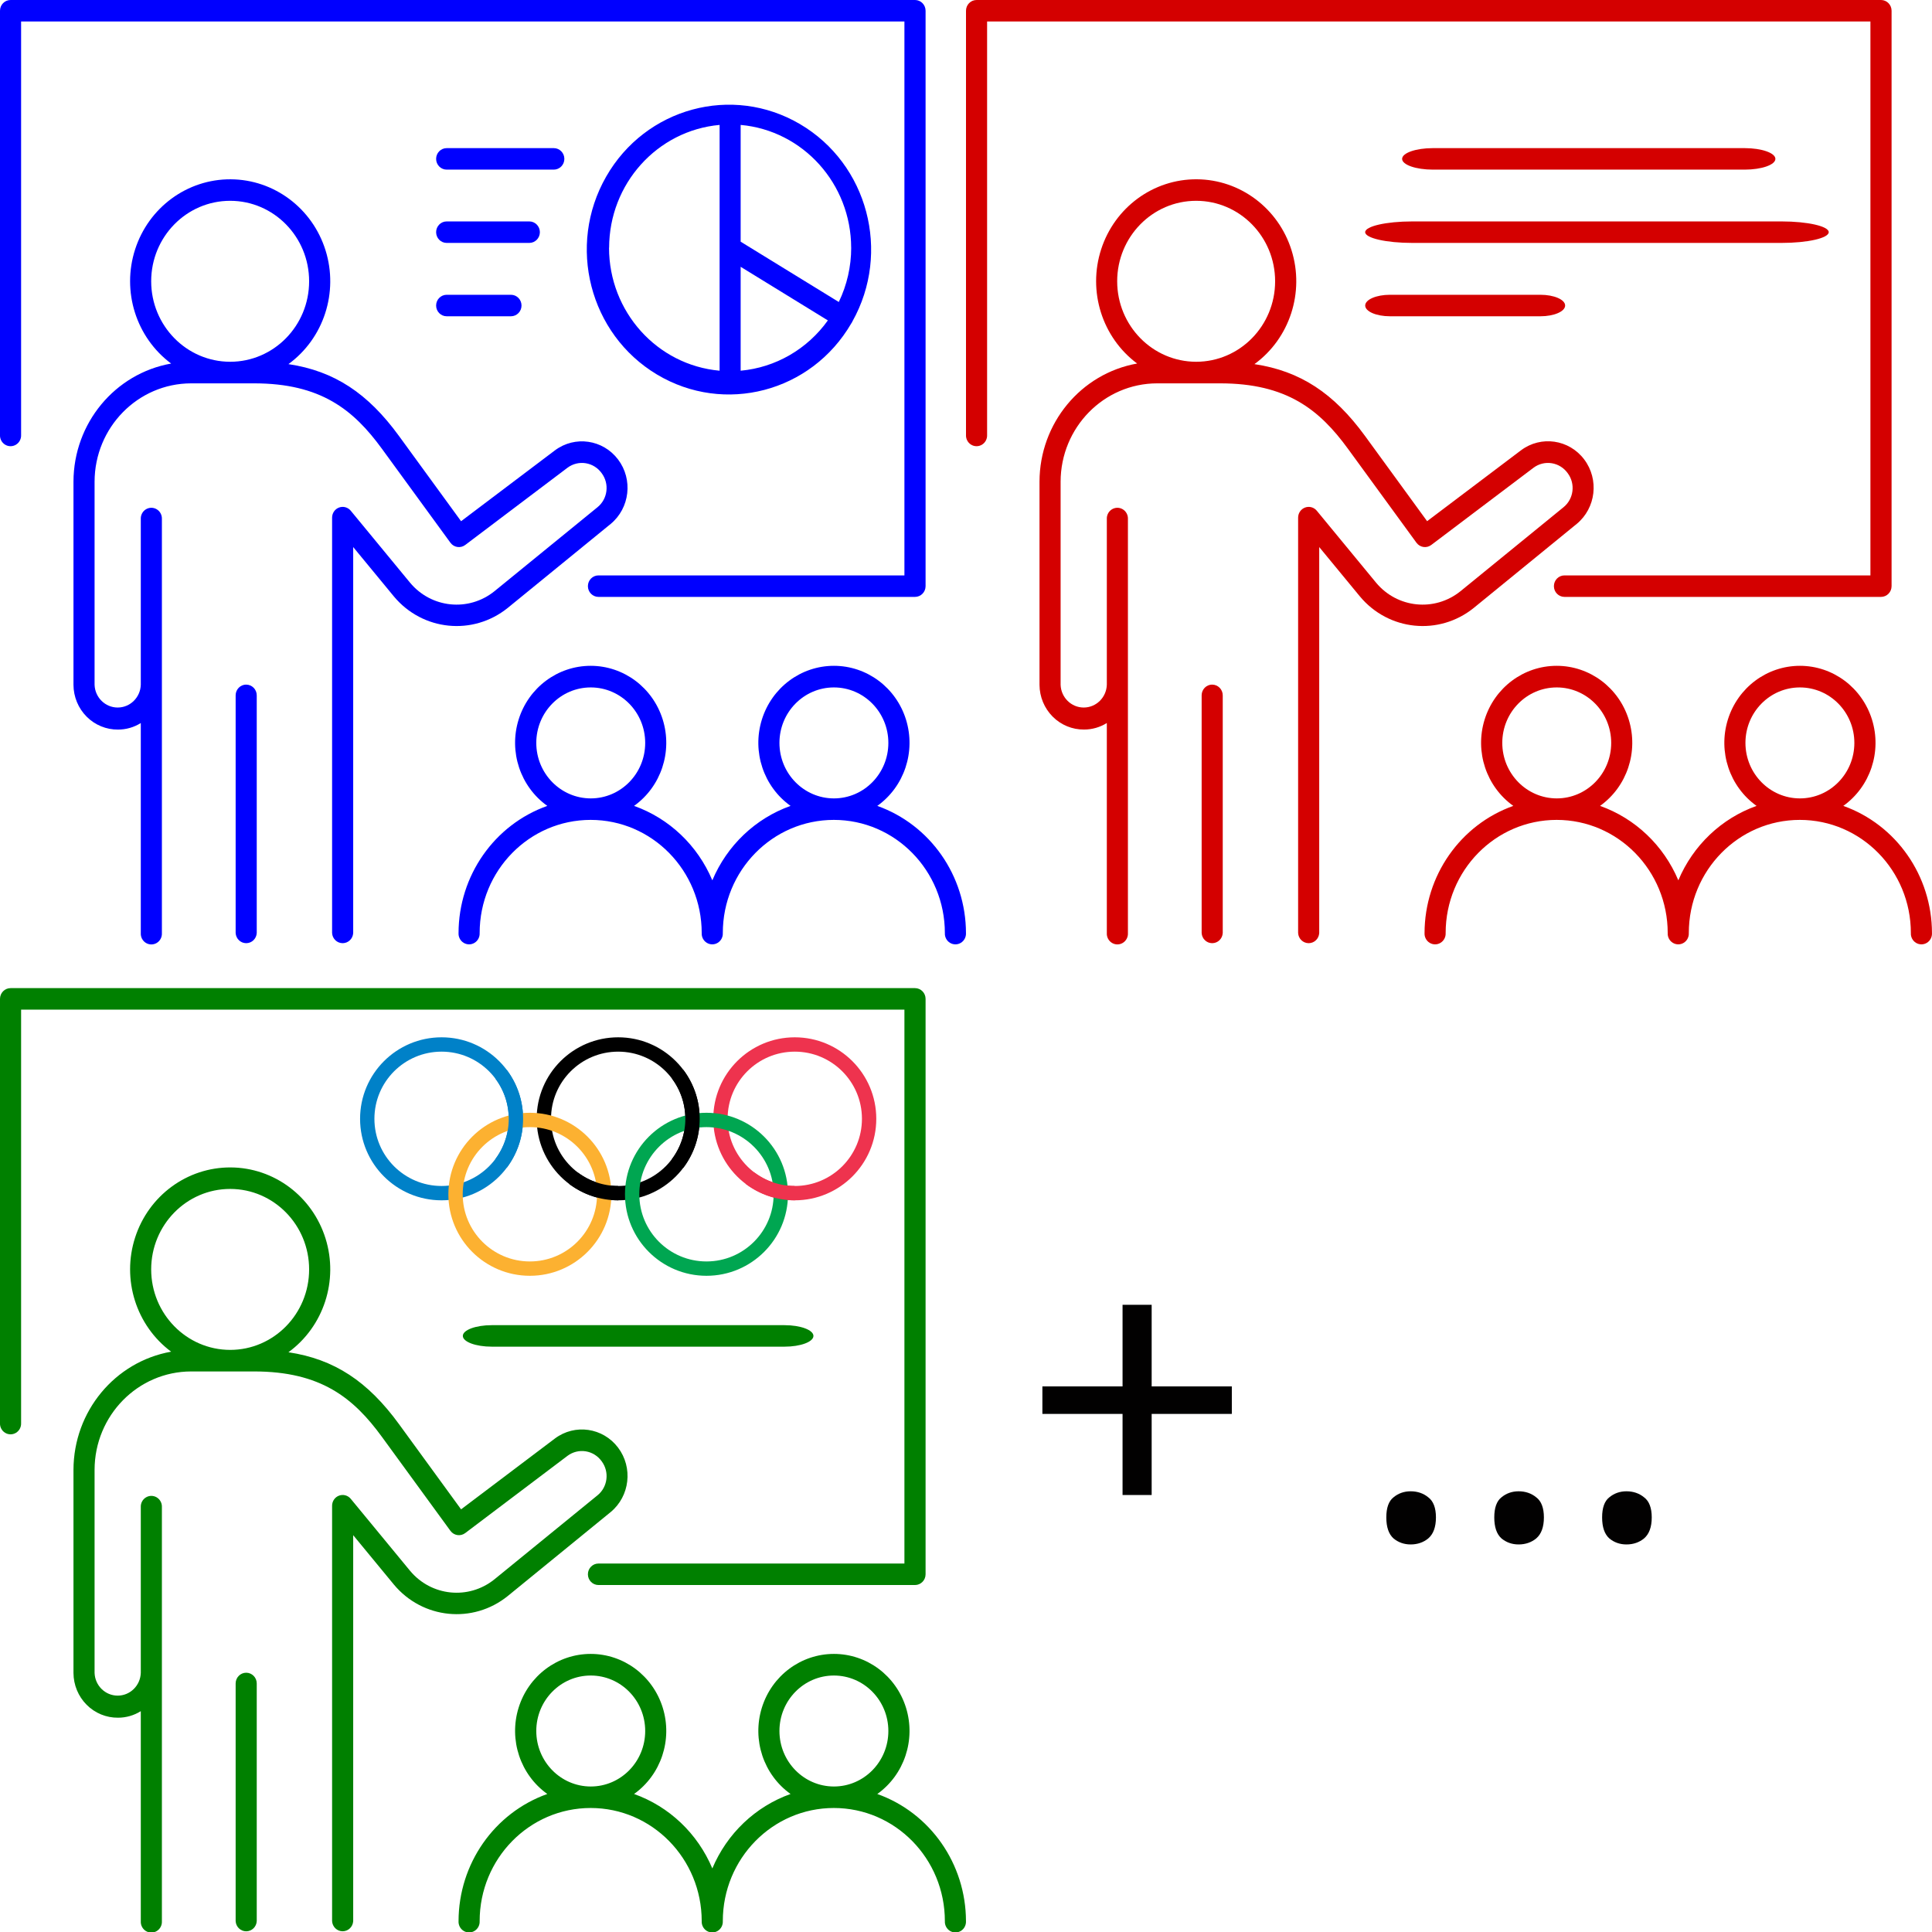
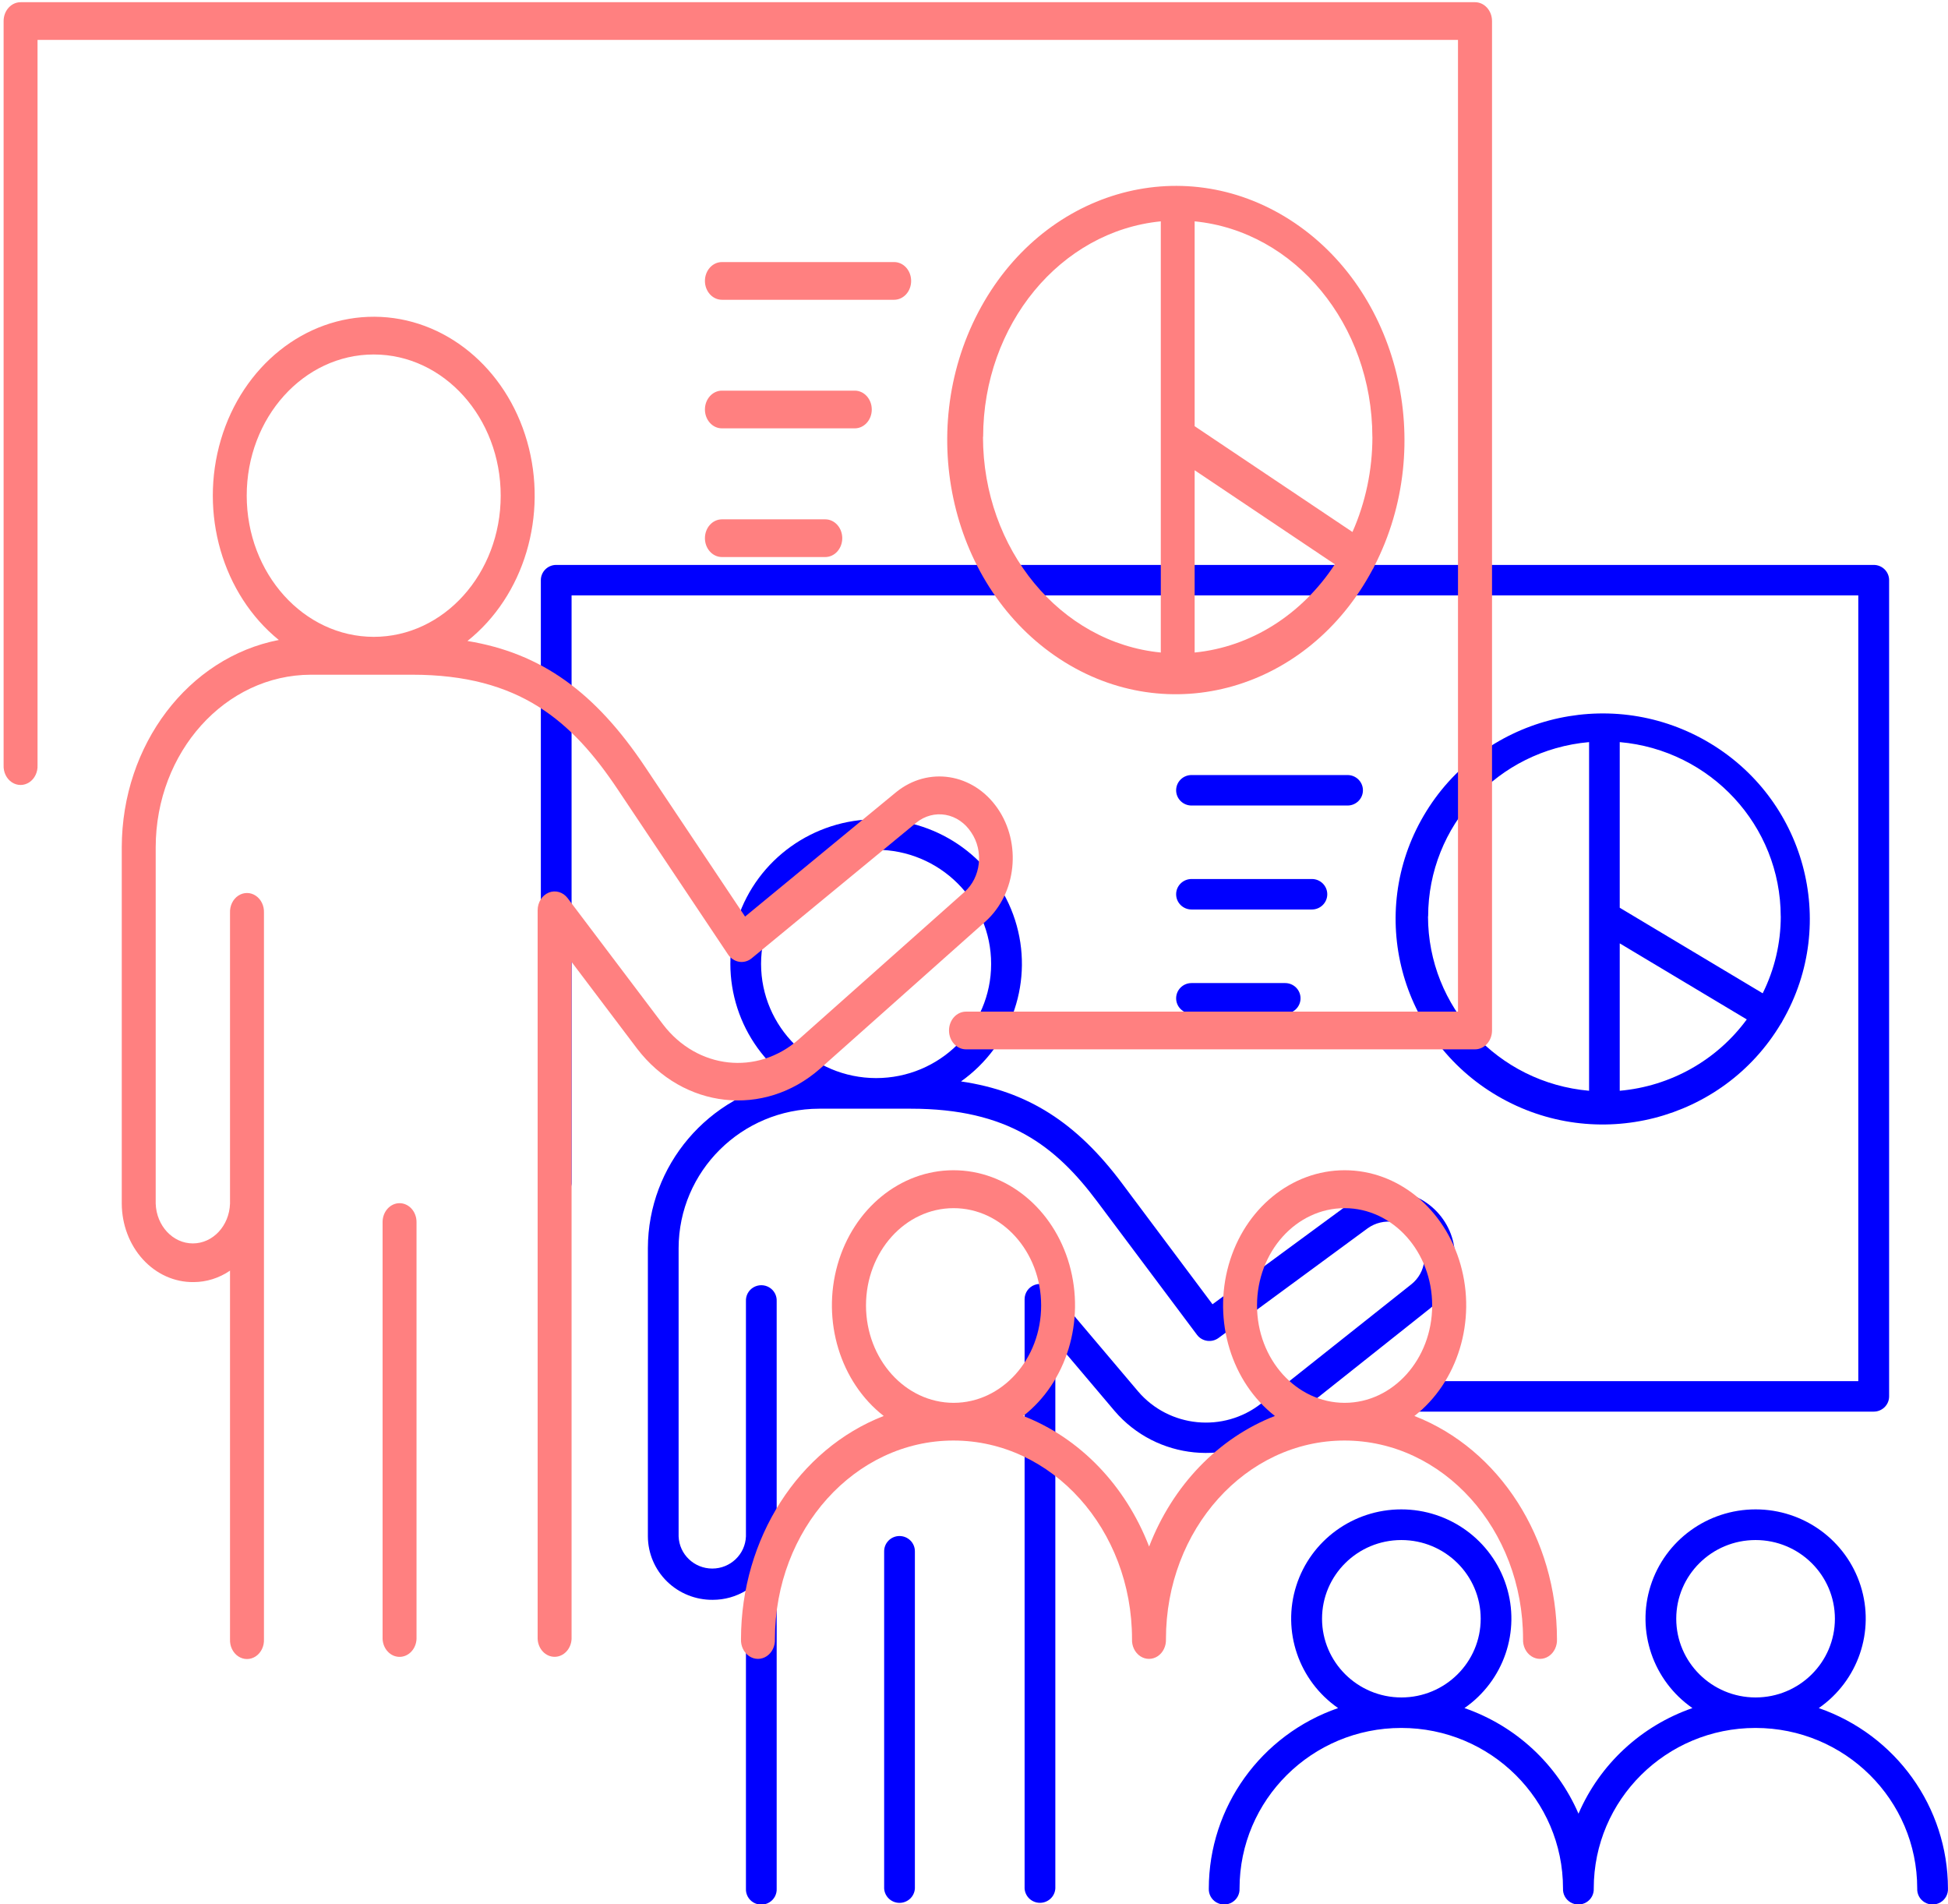
- <svg xmlns="http://www.w3.org/2000/svg" data-name="Layer 1" id="Layer_1" viewBox="0 0 64 64" version="1.1" width="64" height="64">
+ <svg xmlns="http://www.w3.org/2000/svg" data-name="Layer 1" id="Layer_1" viewBox="0 0 32 31.267" version="1.1" width="64" height="62.535">
  <defs id="defs21">
    </defs>
-   <g id="g78976">
+   <g id="g2044" transform="matrix(0.7223586,0,0,0.7032793,8.884523,9.277641)">
    <path d="m 29.062,26.696 a 2.504,2.551 0 1 0 -2.874,0 4.4,4.484 0 0 0 -2.591,2.466 4.4,4.484 0 0 0 -2.593,-2.466 2.504,2.551 0 1 0 -2.874,0 4.386,4.47 0 0 0 -2.94,4.212 0.35,0.356 0 1 0 0.699,0 3.678,3.748 0 0 1 7.356,0 0.35,0.356 0 1 0 0.699,0 3.678,3.748 0 0 1 7.356,0 0.35,0.356 0 1 0 0.699,0 4.386,4.47 0 0 0 -2.938,-4.212 z M 17.765,24.61 a 1.804,1.838 0 1 1 1.805,1.838 1.807,1.841 0 0 1 -1.805,-1.838 z m 8.055,0 a 1.804,1.838 0 1 1 1.804,1.838 1.806,1.84 0 0 1 -1.804,-1.838 z" id="path2" style="fill:#0000ff;stroke-width:0.069" />
    <path d="m 28.197,10.717 a 0.238,0.242 0 0 0 0.021,-0.031 0.274,0.279 0 0 0 0.019,-0.038 4.709,4.799 0 1 0 -0.04,0.07 z m 0,-2.509 A 3.986,4.062 0 0 1 27.786,10.004 L 24.535,8.006 V 4.138 a 4.015,4.091 0 0 1 3.661,4.069 z m -8.019,0 A 4.014,4.09 0 0 1 23.838,4.138 V 12.28 A 4.015,4.091 0 0 1 20.175,8.207 Z m 4.357,4.072 V 8.838 l 2.889,1.776 a 4.012,4.088 0 0 1 -2.889,1.666 z" id="path4" style="fill:#0000ff;stroke-width:0.069" />
-     <path d="M 18.695,5.263 A 0.35,0.356 0 0 0 18.346,4.907 H 14.797 a 0.35,0.356 0 1 0 0,0.712 h 3.548 A 0.35,0.356 0 0 0 18.695,5.263 Z" id="path6" style="fill:#0000ff;stroke-width:0.069" />
+     <path d="M 18.695,5.263 A 0.35,0.356 0 0 0 18.346,4.907 H 14.797 a 0.35,0.356 0 1 0 0,0.712 h 3.548 a 0.35,0.356 0 0 0 0.35,-0.356 z" id="path6" style="fill:#0000ff;stroke-width:0.069" />
    <path d="M 17.884,7.691 A 0.35,0.356 0 0 0 17.535,7.335 H 14.797 a 0.35,0.356 0 1 0 0,0.712 h 2.737 A 0.35,0.356 0 0 0 17.884,7.691 Z" id="path8" style="fill:#0000ff;stroke-width:0.069" />
    <path d="m 14.797,9.765 a 0.35,0.356 0 0 0 0,0.712 h 2.129 a 0.35,0.356 0 1 0 0,-0.712 z" id="path10" style="fill:#0000ff;stroke-width:0.069" />
    <path d="m 20.228,17.357 a 1.511,1.54 0 0 0 -1.844,-2.439 l -3.11,2.348 -2.056,-2.822 C 12.186,13.027 11.077,12.291 9.555,12.062 A 3.315,3.377 0 1 0 5.669,12.043 3.907,3.981 0 0 0 2.434,15.954 v 6.732 a 1.461,1.489 0 0 0 1.476,1.482 1.439,1.467 0 0 0 0.754,-0.216 v 6.959 a 0.35,0.356 0 1 0 0.699,0 V 17.196 a 0.35,0.356 0 1 0 -0.699,0 v 5.49 a 0.766,0.78 0 0 1 -1.531,0 v -6.73 a 3.203,3.264 0 0 1 3.198,-3.257 h 2.086 c 2.204,0 3.29,0.869 4.239,2.173 l 2.266,3.108 a 0.35,0.356 0 0 0 0.489,0.073 l 3.39,-2.56 a 0.809,0.825 0 0 1 1.132,0.184 0.797,0.812 0 0 1 -0.141,1.126 l -3.413,2.782 a 2.022,2.06 0 0 1 -2.796,-0.283 l -1.965,-2.385 a 0.35,0.356 0 0 0 -0.617,0.229 v 13.761 a 0.35,0.356 0 0 0 0.699,0 V 18.122 l 1.348,1.636 a 2.727,2.779 0 0 0 3.77,0.381 z M 5.008,9.318 A 2.616,2.666 0 1 1 7.624,11.984 2.62,2.669 0 0 1 5.008,9.318 Z" id="path12" style="fill:#0000ff;stroke-width:0.069" />
-     <path d="m 8.156,22.678 a 0.35,0.356 0 0 0 -0.35,0.356 v 7.873 a 0.35,0.356 0 0 0 0.699,0 V 23.035 a 0.35,0.356 0 0 0 -0.35,-0.356 z" id="path14" style="fill:#0000ff;stroke-width:0.069" />
-     <path d="M 29.96,19.061 H 19.825 a 0.35,0.356 0 0 0 0,0.712 h 10.486 a 0.35,0.356 0 0 0 0.35,-0.356 V 0.356 A 0.35,0.356 0 0 0 30.312,-4.183e-7 H 0.35 A 0.35,0.356 0 0 0 -4.798e-7,0.356 V 14.406 a 0.35,0.356 0 1 0 0.699,0 V 0.712 H 29.96 Z" id="path16" style="fill:#0000ff;stroke-width:0.069" />
-     <path d="m 61.062,26.696 a 2.504,2.551 0 1 0 -2.874,0 4.4,4.484 0 0 0 -2.591,2.466 4.4,4.484 0 0 0 -2.593,-2.466 2.504,2.551 0 1 0 -2.874,0 4.386,4.47 0 0 0 -2.94,4.212 0.35,0.356 0 1 0 0.699,0 3.678,3.748 0 0 1 7.356,0 0.35,0.356 0 1 0 0.699,0 3.678,3.748 0 0 1 7.356,0 0.35,0.356 0 1 0 0.699,0 4.386,4.47 0 0 0 -2.938,-4.212 z M 49.765,24.61 a 1.804,1.838 0 1 1 1.805,1.838 1.807,1.841 0 0 1 -1.805,-1.838 z m 8.055,0 a 1.804,1.838 0 1 1 1.804,1.838 1.806,1.84 0 0 1 -1.804,-1.838 z" id="path2-6" style="fill:#d40000;stroke-width:0.069" />
-     <path d="M 58.812,5.263 A 1.018,0.356 0 0 0 57.795,4.907 H 47.465 a 1.018,0.356 0 1 0 0,0.712 H 57.795 A 1.018,0.356 0 0 0 58.812,5.263 Z" id="path6-5" style="fill:#d40000;stroke-width:0.118" />
-     <path d="M 60.579,7.691 A 1.562,0.356 0 0 0 59.017,7.335 H 46.785 a 1.562,0.356 0 1 0 0,0.712 H 59.017 A 1.562,0.356 0 0 0 60.579,7.691 Z" id="path8-3" style="fill:#d40000;stroke-width:0.146" />
-     <path d="m 46.043,9.765 a 0.819,0.356 0 0 0 0,0.712 h 4.985 a 0.819,0.356 0 1 0 0,-0.712 z" id="path10-5" style="fill:#d40000;stroke-width:0.106" />
-     <path d="M 52.228,17.357 A 1.511,1.54 0 0 0 50.385,14.917 l -3.11,2.348 -2.056,-2.822 c -1.033,-1.416 -2.143,-2.152 -3.664,-2.381 a 3.315,3.377 0 1 0 -3.886,-0.02 3.907,3.981 0 0 0 -3.234,3.911 v 6.732 a 1.461,1.489 0 0 0 1.476,1.482 1.439,1.467 0 0 0 0.754,-0.216 v 6.959 a 0.35,0.356 0 1 0 0.699,0 V 17.196 a 0.35,0.356 0 1 0 -0.699,0 v 5.49 a 0.766,0.78 0 0 1 -1.531,0 v -6.73 a 3.203,3.264 0 0 1 3.198,-3.257 h 2.086 c 2.204,0 3.29,0.869 4.239,2.173 l 2.266,3.108 a 0.35,0.356 0 0 0 0.489,0.073 l 3.39,-2.56 a 0.809,0.825 0 0 1 1.132,0.184 0.797,0.812 0 0 1 -0.141,1.126 l -3.413,2.782 a 2.022,2.06 0 0 1 -2.796,-0.283 l -1.965,-2.385 a 0.35,0.356 0 0 0 -0.617,0.229 v 13.761 a 0.35,0.356 0 0 0 0.699,0 V 18.122 l 1.348,1.636 a 2.727,2.779 0 0 0 3.77,0.381 z M 37.008,9.318 a 2.616,2.666 0 1 1 2.616,2.666 2.62,2.669 0 0 1 -2.616,-2.666 z" id="path12-6" style="fill:#d40000;stroke-width:0.069" />
-     <path d="m 40.156,22.678 a 0.35,0.356 0 0 0 -0.35,0.356 v 7.873 a 0.35,0.356 0 0 0 0.699,0 V 23.035 a 0.35,0.356 0 0 0 -0.35,-0.356 z" id="path14-2" style="fill:#d40000;stroke-width:0.069" />
-     <path d="M 61.96,19.061 H 51.825 a 0.35,0.356 0 0 0 0,0.712 h 10.486 a 0.35,0.356 0 0 0 0.35,-0.356 V 0.356 A 0.35,0.356 0 0 0 62.312,-4.183e-7 H 32.35 A 0.35,0.356 0 0 0 32,0.356 V 14.406 a 0.35,0.356 0 1 0 0.699,0 V 0.712 h 29.261 z" id="path16-9" style="fill:#d40000;stroke-width:0.069" />
-     <path d="m 29.062,59.428 a 2.504,2.551 0 1 0 -2.874,0 4.4,4.484 0 0 0 -2.591,2.466 4.4,4.484 0 0 0 -2.593,-2.466 2.504,2.551 0 1 0 -2.874,0 4.386,4.47 0 0 0 -2.94,4.212 0.35,0.356 0 1 0 0.699,0 3.678,3.748 0 0 1 7.356,0 0.35,0.356 0 1 0 0.699,0 3.678,3.748 0 0 1 7.356,0 0.35,0.356 0 1 0 0.699,0 4.386,4.47 0 0 0 -2.938,-4.212 z M 17.765,57.342 a 1.804,1.838 0 1 1 1.805,1.838 1.807,1.841 0 0 1 -1.805,-1.838 z m 8.055,0 a 1.804,1.838 0 1 1 1.804,1.838 1.806,1.84 0 0 1 -1.804,-1.838 z" id="path2-2" style="fill:#008000;stroke-width:0.069" />
-     <path d="m 20.228,50.09 a 1.511,1.54 0 0 0 -1.844,-2.439 l -3.11,2.348 -2.056,-2.822 C 12.186,45.76 11.077,45.024 9.555,44.795 A 3.315,3.377 0 1 0 5.669,44.776 3.907,3.981 0 0 0 2.434,48.687 v 6.732 a 1.461,1.489 0 0 0 1.476,1.482 1.439,1.467 0 0 0 0.754,-0.216 v 6.959 a 0.35,0.356 0 1 0 0.699,0 V 49.928 a 0.35,0.356 0 1 0 -0.699,0 v 5.49 a 0.766,0.78 0 0 1 -1.531,0 v -6.73 a 3.203,3.264 0 0 1 3.198,-3.257 h 2.086 c 2.204,0 3.29,0.869 4.239,2.173 l 2.266,3.108 a 0.35,0.356 0 0 0 0.489,0.073 l 3.39,-2.56 a 0.809,0.825 0 0 1 1.132,0.184 0.797,0.812 0 0 1 -0.141,1.126 l -3.413,2.782 a 2.022,2.06 0 0 1 -2.796,-0.283 l -1.965,-2.385 a 0.35,0.356 0 0 0 -0.617,0.229 v 13.761 a 0.35,0.356 0 0 0 0.699,0 V 50.855 l 1.348,1.636 a 2.727,2.779 0 0 0 3.77,0.381 z M 5.008,42.051 a 2.616,2.666 0 1 1 2.616,2.666 2.62,2.669 0 0 1 -2.616,-2.666 z" id="path12-62" style="fill:#008000;stroke-width:0.069" />
-     <path d="m 8.156,55.411 a 0.35,0.356 0 0 0 -0.35,0.356 v 7.873 a 0.35,0.356 0 0 0 0.699,0 v -7.873 a 0.35,0.356 0 0 0 -0.35,-0.356 z" id="path14-6" style="fill:#008000;stroke-width:0.069" />
-     <path d="M 29.96,51.794 H 19.825 a 0.35,0.356 0 0 0 0,0.712 h 10.486 a 0.35,0.356 0 0 0 0.35,-0.356 V 33.089 A 0.35,0.356 0 0 0 30.312,32.733 H 0.35 A 0.35,0.356 0 0 0 -4.798e-7,33.089 v 14.05 a 0.35,0.356 0 1 0 0.699,0 V 33.445 H 29.96 Z" id="path16-1" style="fill:#008000;stroke-width:0.069" />
-     <text xml:space="preserve" style="font-style:normal;font-weight:normal;font-size:13.18px;line-height:1.25;font-family:sans-serif;fill:#020101;fill-opacity:1;stroke:none;stroke-width:0.494" x="33.477" y="51.57" id="text8246" transform="scale(1.011651,0.9884833)">
-       <tspan id="tspan8244" x="33.477" y="51.57" style="font-size:13.18px;fill:#020101;fill-opacity:1;stroke-width:0.494">+ ...</tspan>
-     </text>
-     <path d="M 0,0" id="path41157" />
-     <g stroke-width="9.5" stroke="#000000" fill="none" id="g18" transform="matrix(0.05,0,0,0.05,11.92789,34.3621)">
-       <circle cx="54" cy="54" r="49.25" stroke="#0081c8" id="circle2" />
-       <circle cx="171" cy="54" r="49.25" id="circle4" />
-       <circle cx="288" cy="54" r="49.25" stroke="#ee334e" id="circle6" />
-       <circle cx="112.5" cy="104" r="49.25" stroke="#fcb131" id="circle8" />
-       <circle cx="229.5" cy="104" r="49.25" stroke="#00a651" id="circle10" />
-       <path d="m 93.4,24.45 a 49.25,49.25 0 0 1 0,59.1" stroke="#0081c8" id="path12-2" />
-       <path d="m 210.4,24.45 a 49.25,49.25 0 0 1 0,59.1 M 171,103.25 A 49.25,49.25 0 0 1 141.45,93.4" id="path14-8" />
-       <path d="M 288,103.25 A 49.25,49.25 0 0 1 258.45,93.4" stroke="#ee334e" id="path16-97" />
-     </g>
-     <path d="m 26.946,44.254 a 0.956,0.356 0 0 0 -0.956,-0.356 h -9.702 a 0.956,0.356 0 1 0 0,0.712 h 9.702 a 0.956,0.356 0 0 0 0.956,-0.356 z" id="path6-3" style="fill:#008000;fill-opacity:1;stroke-width:0.114" />
+     <path d="M 8.156,22.678 A 0.35,0.356 0 0 0 7.807,23.035 v 7.873 a 0.35,0.356 0 0 0 0.699,0 V 23.035 A 0.35,0.356 0 0 0 8.156,22.678 Z" id="path14" style="fill:#0000ff;stroke-width:0.069" />
+     <path d="M 29.96,19.061 H 19.825 a 0.35,0.356 0 0 0 0,0.712 h 10.486 a 0.35,0.356 0 0 0 0.35,-0.356 V 0.356 A 0.35,0.356 0 0 0 30.312,0 H 0.35 A 0.35,0.356 0 0 0 0,0.356 V 14.406 a 0.35,0.356 0 1 0 0.699,0 V 0.712 H 29.96 Z" id="path16" style="fill:#0000ff;stroke-width:0.069" />
+     <path d="M 4.848e-7,4.183e-7" id="path41157" />
+   </g>
+   <g id="g2044-3" transform="matrix(0.7974424,0,0,0.8697524,0.05926158,0.035976)" style="fill:#ff8080">
+     <path d="m 29.062,26.696 a 2.504,2.551 0 1 0 -2.874,0 4.4,4.484 0 0 0 -2.591,2.466 4.4,4.484 0 0 0 -2.593,-2.466 2.504,2.551 0 1 0 -2.874,0 4.386,4.47 0 0 0 -2.94,4.212 0.35,0.356 0 1 0 0.699,0 3.678,3.748 0 0 1 7.356,0 0.35,0.356 0 1 0 0.699,0 3.678,3.748 0 0 1 7.356,0 0.35,0.356 0 1 0 0.699,0 4.386,4.47 0 0 0 -2.938,-4.212 z M 17.765,24.61 a 1.804,1.838 0 1 1 1.805,1.838 1.807,1.841 0 0 1 -1.805,-1.838 z m 8.055,0 a 1.804,1.838 0 1 1 1.804,1.838 1.806,1.84 0 0 1 -1.804,-1.838 z" id="path2-6" style="fill:#ff8080;stroke-width:0.069" />
+     <path d="m 28.197,10.717 a 0.238,0.242 0 0 0 0.021,-0.031 0.274,0.279 0 0 0 0.019,-0.038 4.709,4.799 0 1 0 -0.04,0.07 z m 0,-2.509 A 3.986,4.062 0 0 1 27.786,10.004 L 24.535,8.006 V 4.138 a 4.015,4.091 0 0 1 3.661,4.069 z m -8.019,0 A 4.014,4.09 0 0 1 23.838,4.138 V 12.28 A 4.015,4.091 0 0 1 20.175,8.207 Z m 4.357,4.072 V 8.838 l 2.889,1.776 a 4.012,4.088 0 0 1 -2.889,1.666 z" id="path4-7" style="fill:#ff8080;stroke-width:0.069" />
+     <path d="M 18.695,5.263 A 0.35,0.356 0 0 0 18.346,4.907 H 14.797 a 0.35,0.356 0 1 0 0,0.712 h 3.548 a 0.35,0.356 0 0 0 0.35,-0.356 z" id="path6-5" style="fill:#ff8080;stroke-width:0.069" />
+     <path d="M 17.884,7.691 A 0.35,0.356 0 0 0 17.535,7.335 H 14.797 a 0.35,0.356 0 1 0 0,0.712 h 2.737 A 0.35,0.356 0 0 0 17.884,7.691 Z" id="path8-3" style="fill:#ff8080;stroke-width:0.069" />
+     <path d="m 14.797,9.765 a 0.35,0.356 0 0 0 0,0.712 h 2.129 a 0.35,0.356 0 1 0 0,-0.712 z" id="path10-5" style="fill:#ff8080;stroke-width:0.069" />
+     <path d="m 20.228,17.357 a 1.511,1.54 0 0 0 -1.844,-2.439 l -3.11,2.348 -2.056,-2.822 C 12.186,13.027 11.077,12.291 9.555,12.062 A 3.315,3.377 0 1 0 5.669,12.043 3.907,3.981 0 0 0 2.434,15.954 v 6.732 a 1.461,1.489 0 0 0 1.476,1.482 1.439,1.467 0 0 0 0.754,-0.216 v 6.959 a 0.35,0.356 0 1 0 0.699,0 V 17.196 a 0.35,0.356 0 1 0 -0.699,0 v 5.49 a 0.766,0.78 0 0 1 -1.531,0 v -6.73 a 3.203,3.264 0 0 1 3.198,-3.257 h 2.086 c 2.204,0 3.29,0.869 4.239,2.173 l 2.266,3.108 a 0.35,0.356 0 0 0 0.489,0.073 l 3.39,-2.56 a 0.809,0.825 0 0 1 1.132,0.184 0.797,0.812 0 0 1 -0.141,1.126 l -3.413,2.782 a 2.022,2.06 0 0 1 -2.796,-0.283 l -1.965,-2.385 a 0.35,0.356 0 0 0 -0.617,0.229 v 13.761 a 0.35,0.356 0 0 0 0.699,0 V 18.122 l 1.348,1.636 a 2.727,2.779 0 0 0 3.77,0.381 z M 5.008,9.318 A 2.616,2.666 0 1 1 7.624,11.984 2.62,2.669 0 0 1 5.008,9.318 Z" id="path12-6" style="fill:#ff8080;stroke-width:0.069" />
+     <path d="M 8.156,22.678 A 0.35,0.356 0 0 0 7.807,23.035 v 7.873 a 0.35,0.356 0 0 0 0.699,0 V 23.035 A 0.35,0.356 0 0 0 8.156,22.678 Z" id="path14-2" style="fill:#ff8080;stroke-width:0.069" />
+     <path d="M 29.96,19.061 H 19.825 a 0.35,0.356 0 0 0 0,0.712 h 10.486 a 0.35,0.356 0 0 0 0.35,-0.356 V 0.356 A 0.35,0.356 0 0 0 30.312,0 H 0.35 A 0.35,0.356 0 0 0 0,0.356 V 14.406 a 0.35,0.356 0 1 0 0.699,0 V 0.712 H 29.96 Z" id="path16-9" style="fill:#ff8080;stroke-width:0.069" />
+     <path d="M 4.848e-7,4.183e-7" id="path41157-1" style="fill:#ff8080" />
  </g>
</svg>
